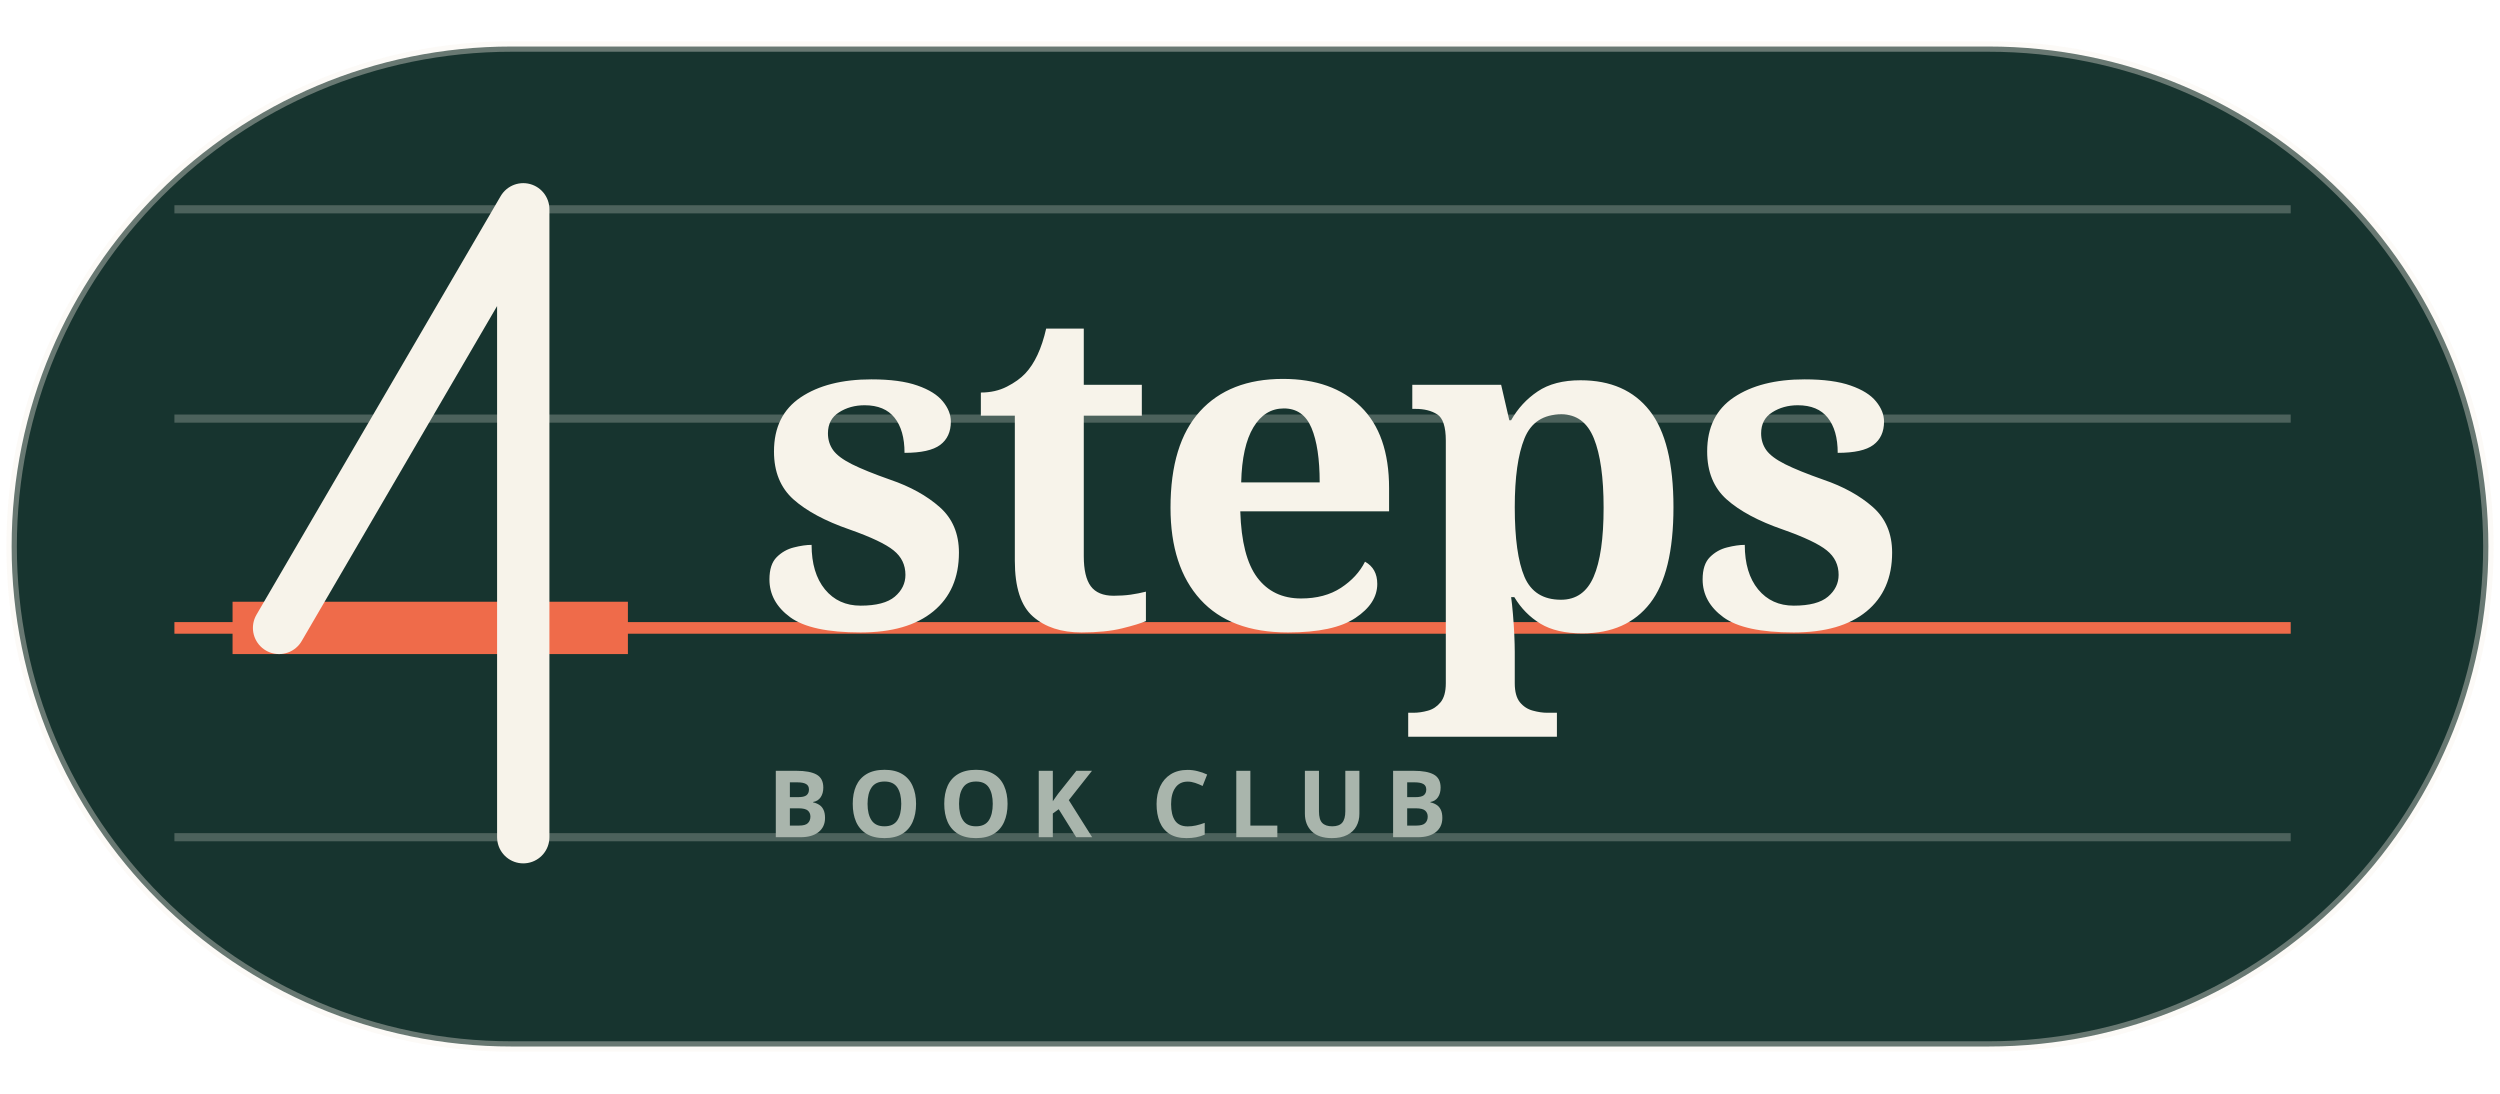
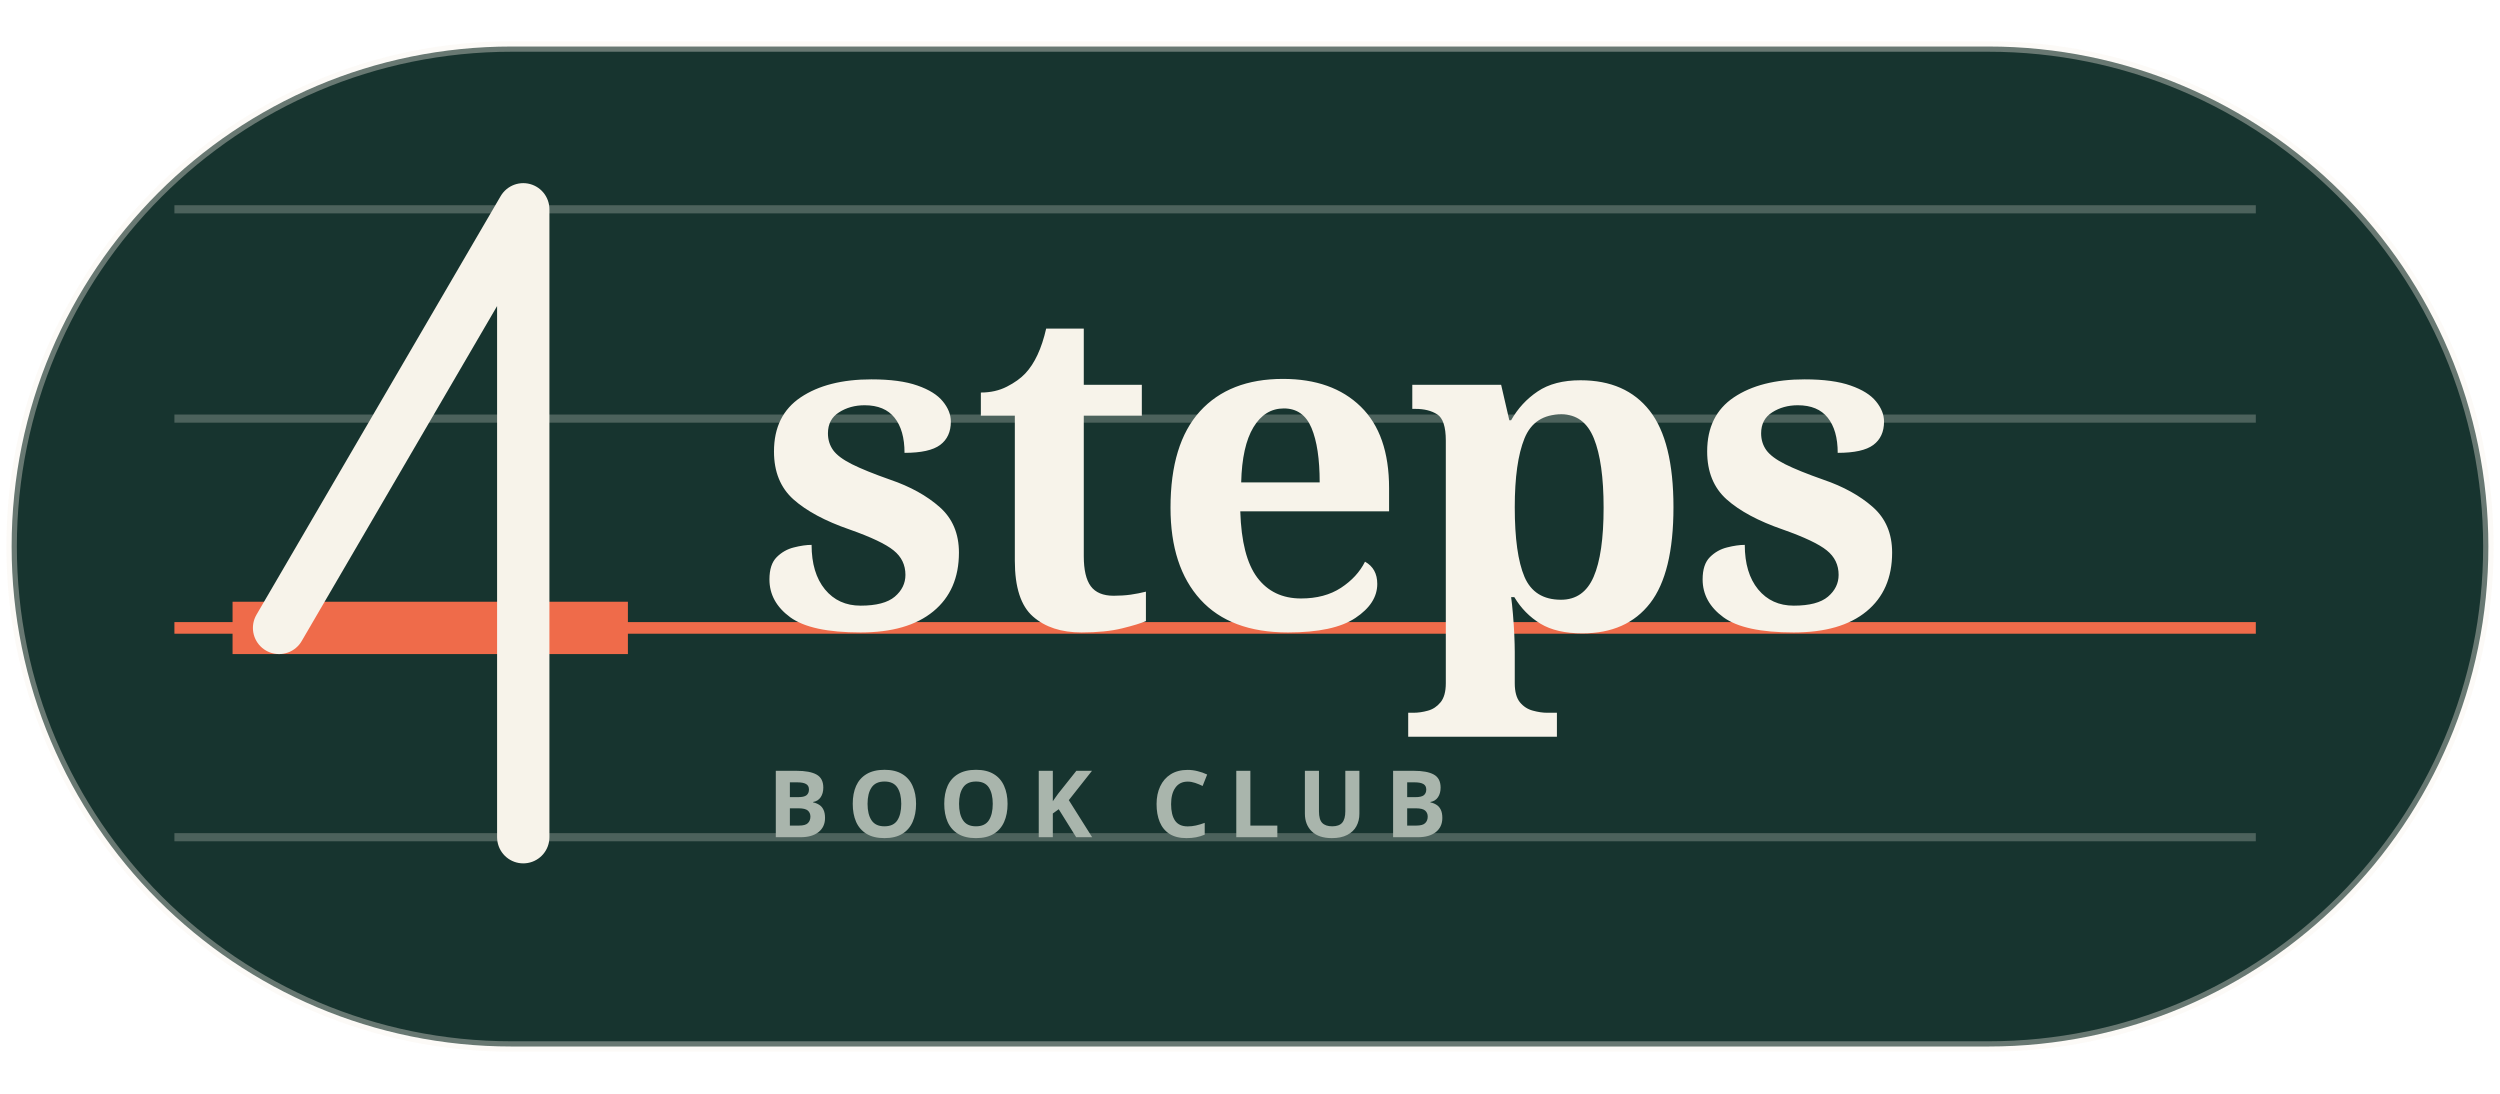
<svg xmlns="http://www.w3.org/2000/svg" viewBox="0 16 430 188" role="img" aria-labelledby="l-title l-desc">
  <g aria-hidden="true">
    <rect x="2" y="24" width="426" height="172" rx="86" fill="#17342F" stroke="#F7F3EA" stroke-opacity="0.36" stroke-width="1.8" />
    <g stroke="#F7F3EA" stroke-opacity="0.24" stroke-width="1.4">
-       <line x1="30" y1="52" x2="394" y2="52" />
-       <line x1="30" y1="88" x2="394" y2="88" />
-       <line x1="30" y1="160" x2="394" y2="160" />
+       <line x1="30" y1="52" x2="388" y2="52" />
+       <line x1="30" y1="88" x2="388" y2="88" />
+       <line x1="30" y1="160" x2="388" y2="160" />
    </g>
-     <line x1="30" y1="124" x2="394" y2="124" stroke="#EF6B4A" stroke-width="2" />
+     <line x1="30" y1="124" x2="388" y2="124" stroke="#EF6B4A" stroke-width="2" />
    <line x1="40" y1="124" x2="108" y2="124" stroke="#EF6B4A" stroke-width="9" />
    <path d="M48 124 L90 52 V160" fill="none" stroke="#F7F3EA" stroke-width="9" stroke-linejoin="round" stroke-linecap="round" />
    <text x="130" y="124" font-family="Gowun Batang, serif" font-weight="700" font-size="78" letter-spacing="-1" fill="#F7F3EA">steps</text>
    <text x="132" y="160" font-family="IBM Plex Sans KR, sans-serif" font-weight="600" font-size="16" letter-spacing="3" fill="#a9b5ac">BOOK CLUB</text>
  </g>
</svg>
